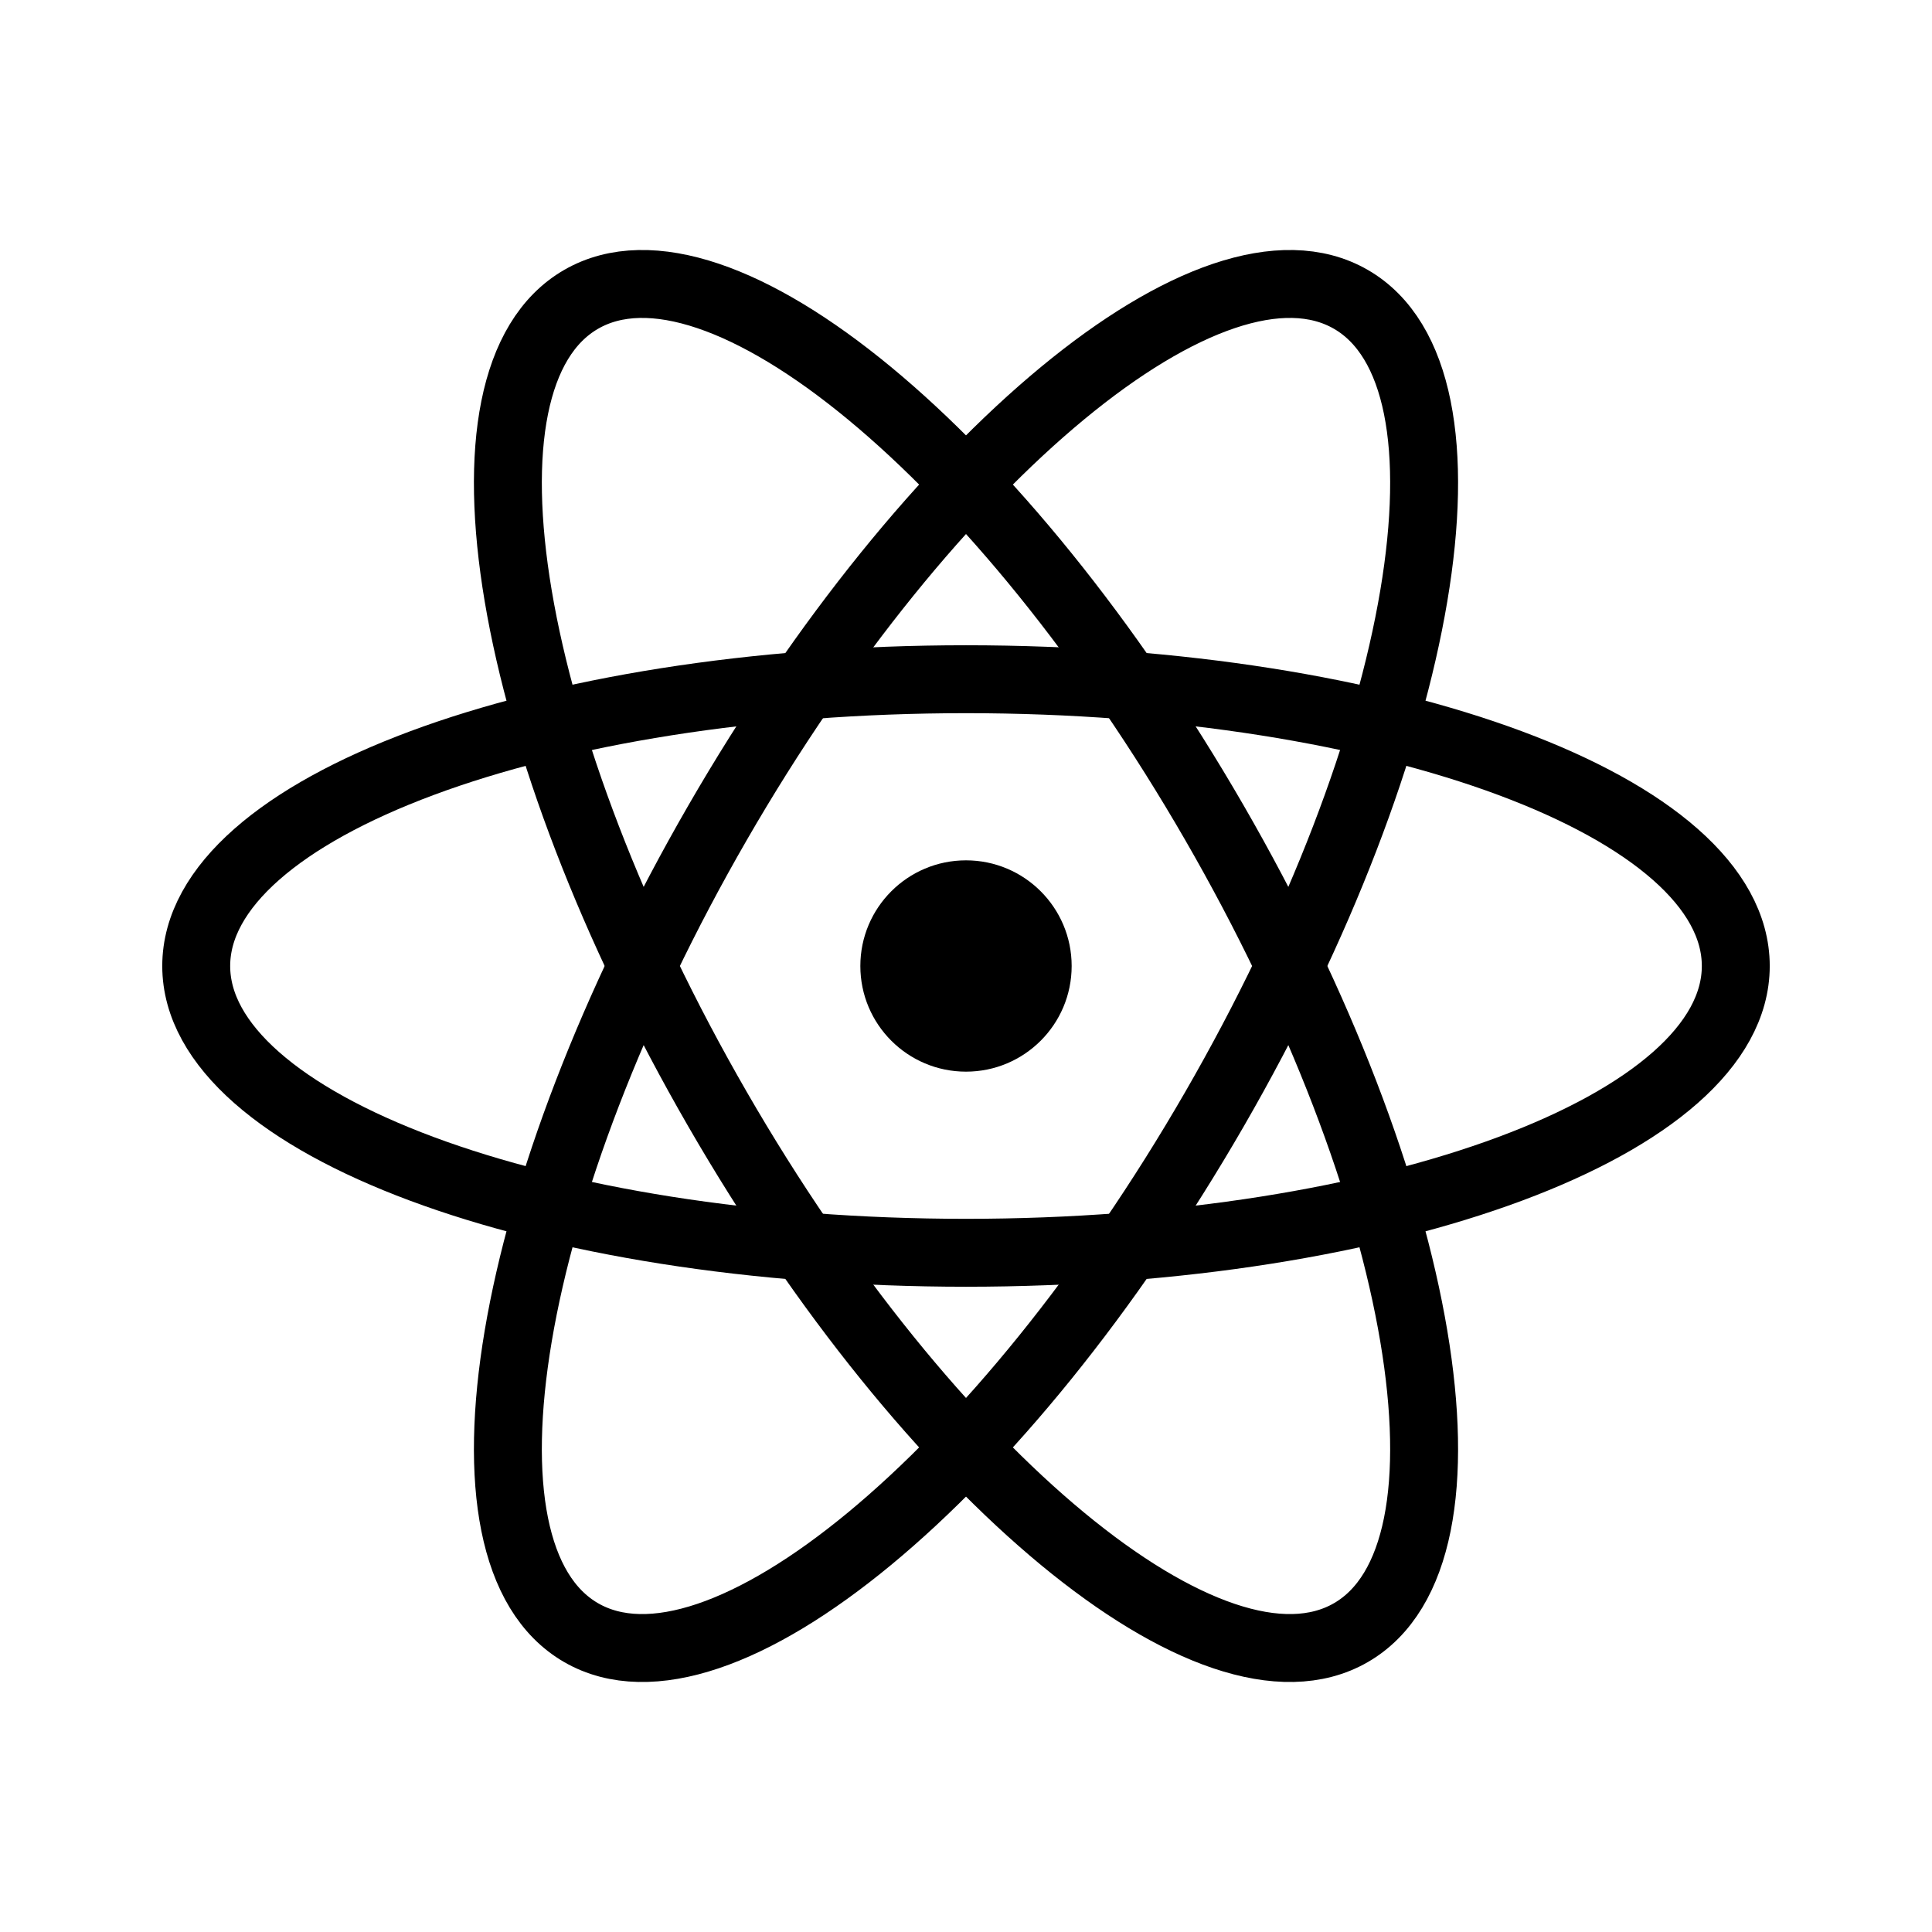
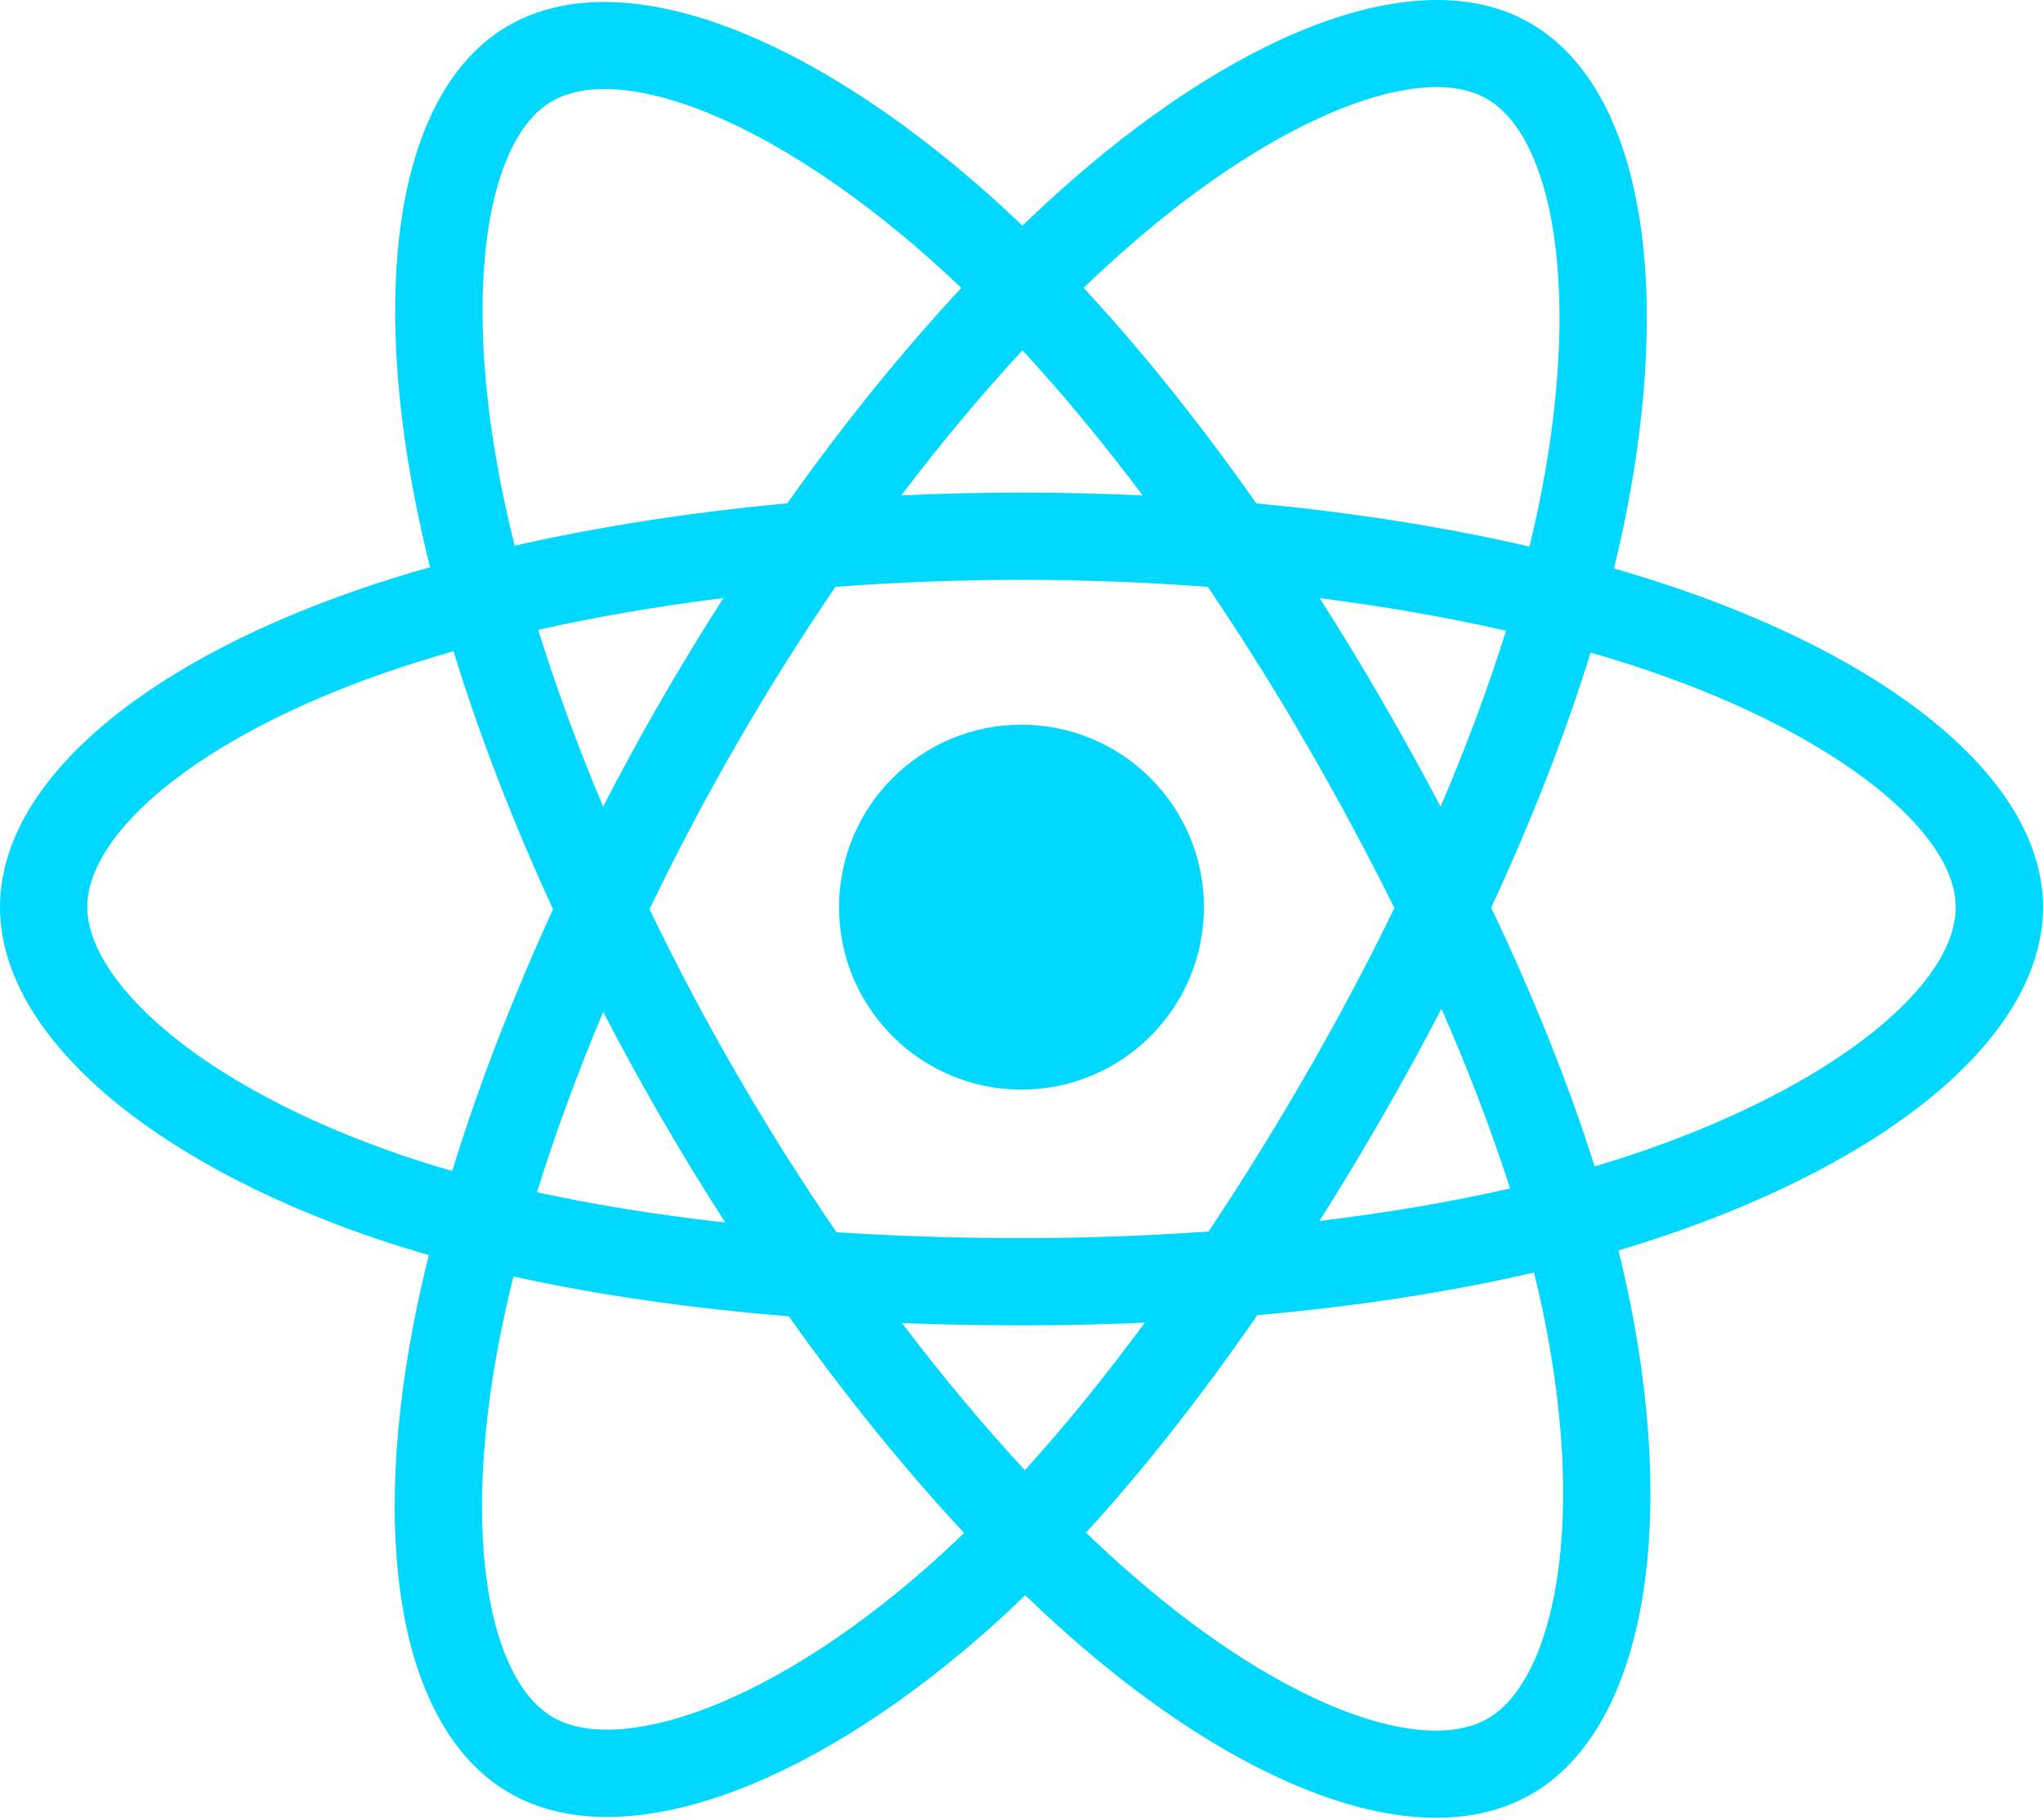
- <svg xmlns="http://www.w3.org/2000/svg" viewBox="0 0 128 128" fill="none" aria-hidden="true">
-   <g stroke="#000" stroke-width="4.5" stroke-linecap="round">
-     <ellipse cx="64" cy="64" rx="51" ry="19" />
-     <ellipse cx="64" cy="64" rx="51" ry="19" transform="rotate(60 64 64)" />
-     <ellipse cx="64" cy="64" rx="51" ry="19" transform="rotate(120 64 64)" />
-   </g>
-   <circle cx="64" cy="64" r="7" fill="#000" />
+ <svg xmlns="http://www.w3.org/2000/svg" aria-hidden="true" role="img" class="iconify iconify--logos" width="35.93" height="32" preserveAspectRatio="xMidYMid meet" viewBox="0 0 256 228">
+   <path fill="#00D8FF" d="M210.483 73.824a171.49 171.49 0 0 0-8.24-2.597c.465-1.9.893-3.777 1.273-5.621c6.238-30.281 2.16-54.676-11.769-62.708c-13.355-7.7-35.196.329-57.254 19.526a171.23 171.23 0 0 0-6.375 5.848a155.866 155.866 0 0 0-4.241-3.917C100.759 3.829 77.587-4.822 63.673 3.233C50.33 10.957 46.379 33.89 51.995 62.588a170.974 170.974 0 0 0 1.892 8.48c-3.28.932-6.445 1.924-9.474 2.98C17.309 83.498 0 98.307 0 113.668c0 15.865 18.582 31.778 46.812 41.427a145.52 145.52 0 0 0 6.921 2.165a167.467 167.467 0 0 0-2.01 9.138c-5.354 28.2-1.173 50.591 12.134 58.266c13.744 7.926 36.812-.22 59.273-19.855a145.567 145.567 0 0 0 5.342-4.923a168.064 168.064 0 0 0 6.92 6.314c21.758 18.722 43.246 26.282 56.54 18.586c13.731-7.949 18.194-32.003 12.4-61.268a145.016 145.016 0 0 0-1.535-6.842c1.62-.48 3.21-.974 4.76-1.488c29.348-9.723 48.443-25.443 48.443-41.52c0-15.417-17.868-30.326-45.517-39.844Zm-6.365 70.984c-1.4.463-2.836.91-4.3 1.345c-3.24-10.257-7.612-21.163-12.963-32.432c5.106-11 9.31-21.767 12.459-31.957c2.619.758 5.16 1.557 7.61 2.4c23.69 8.156 38.14 20.213 38.14 29.504c0 9.896-15.606 22.743-40.946 31.14Zm-10.514 20.834c2.562 12.94 2.927 24.64 1.23 33.787c-1.524 8.219-4.59 13.698-8.382 15.893c-8.067 4.67-25.32-1.4-43.927-17.412a156.726 156.726 0 0 1-6.437-5.87c7.214-7.889 14.423-17.06 21.459-27.246c12.376-1.098 24.068-2.894 34.671-5.345a134.17 134.17 0 0 1 1.386 6.193ZM87.276 214.515c-7.882 2.783-14.16 2.863-17.955.675c-8.075-4.657-11.432-22.636-6.853-46.752a156.923 156.923 0 0 1 1.869-8.499c10.486 2.32 22.093 3.988 34.498 4.994c7.084 9.967 14.501 19.128 21.976 27.15a134.668 134.668 0 0 1-4.877 4.492c-9.933 8.682-19.886 14.842-28.658 17.94ZM50.35 144.747c-12.483-4.267-22.792-9.812-29.858-15.863c-6.35-5.437-9.555-10.836-9.555-15.216c0-9.322 13.897-21.212 37.076-29.293c2.813-.98 5.757-1.905 8.812-2.773c3.204 10.42 7.406 21.315 12.477 32.332c-5.137 11.18-9.399 22.249-12.634 32.792a134.718 134.718 0 0 1-6.318-1.979Zm12.378-84.26c-4.811-24.587-1.616-43.134 6.425-47.789c8.564-4.958 27.502 2.111 47.463 19.835a144.318 144.318 0 0 1 3.841 3.545c-7.438 7.987-14.787 17.08-21.808 26.988c-12.04 1.116-23.565 2.908-34.161 5.309a160.342 160.342 0 0 1-1.76-7.887Zm110.427 27.268a347.8 347.8 0 0 0-7.785-12.803c8.168 1.033 15.994 2.404 23.343 4.08c-2.206 7.072-4.956 14.465-8.193 22.045a381.151 381.151 0 0 0-7.365-13.322Zm-45.032-43.861c5.044 5.465 10.096 11.566 15.065 18.186a322.04 322.04 0 0 0-30.257-.006c4.974-6.559 10.069-12.652 15.192-18.18ZM82.802 87.83a323.167 323.167 0 0 0-7.227 13.238c-3.184-7.553-5.909-14.98-8.134-22.152c7.304-1.634 15.093-2.97 23.209-3.984a321.524 321.524 0 0 0-7.848 12.897Zm8.081 65.352c-8.385-.936-16.291-2.203-23.593-3.793c2.26-7.3 5.045-14.885 8.298-22.6a321.187 321.187 0 0 0 7.257 13.246c2.594 4.48 5.28 8.868 8.038 13.147Zm37.542 31.03c-5.184-5.592-10.354-11.779-15.403-18.433c4.902.192 9.899.29 14.978.29c5.218 0 10.376-.117 15.453-.343c-4.985 6.774-10.018 12.97-15.028 18.486Zm52.198-57.817c3.422 7.8 6.306 15.345 8.596 22.52c-7.422 1.694-15.436 3.058-23.88 4.071a382.417 382.417 0 0 0 7.859-13.026a347.403 347.403 0 0 0 7.425-13.565Zm-16.898 8.101a358.557 358.557 0 0 1-12.281 19.815a329.4 329.4 0 0 1-23.444.823c-7.967 0-15.716-.248-23.178-.732a310.202 310.202 0 0 1-12.513-19.846h.001a307.41 307.41 0 0 1-10.923-20.627a310.278 310.278 0 0 1 10.89-20.637l-.001.001a307.318 307.318 0 0 1 12.413-19.761c7.613-.576 15.42-.876 23.31-.876H128c7.926 0 15.743.303 23.354.883a329.357 329.357 0 0 1 12.335 19.695a358.489 358.489 0 0 1 11.036 20.54a329.472 329.472 0 0 1-11 20.722Zm22.56-122.124c8.572 4.944 11.906 24.881 6.52 51.026c-.344 1.668-.73 3.367-1.15 5.09c-10.622-2.452-22.155-4.275-34.23-5.408c-7.034-10.017-14.323-19.124-21.64-27.008a160.789 160.789 0 0 1 5.888-5.4c18.9-16.447 36.564-22.941 44.612-18.3ZM128 90.808c12.625 0 22.86 10.235 22.86 22.86s-10.235 22.86-22.86 22.86s-22.86-10.235-22.86-22.86s10.235-22.86 22.86-22.86Z" />
</svg>
